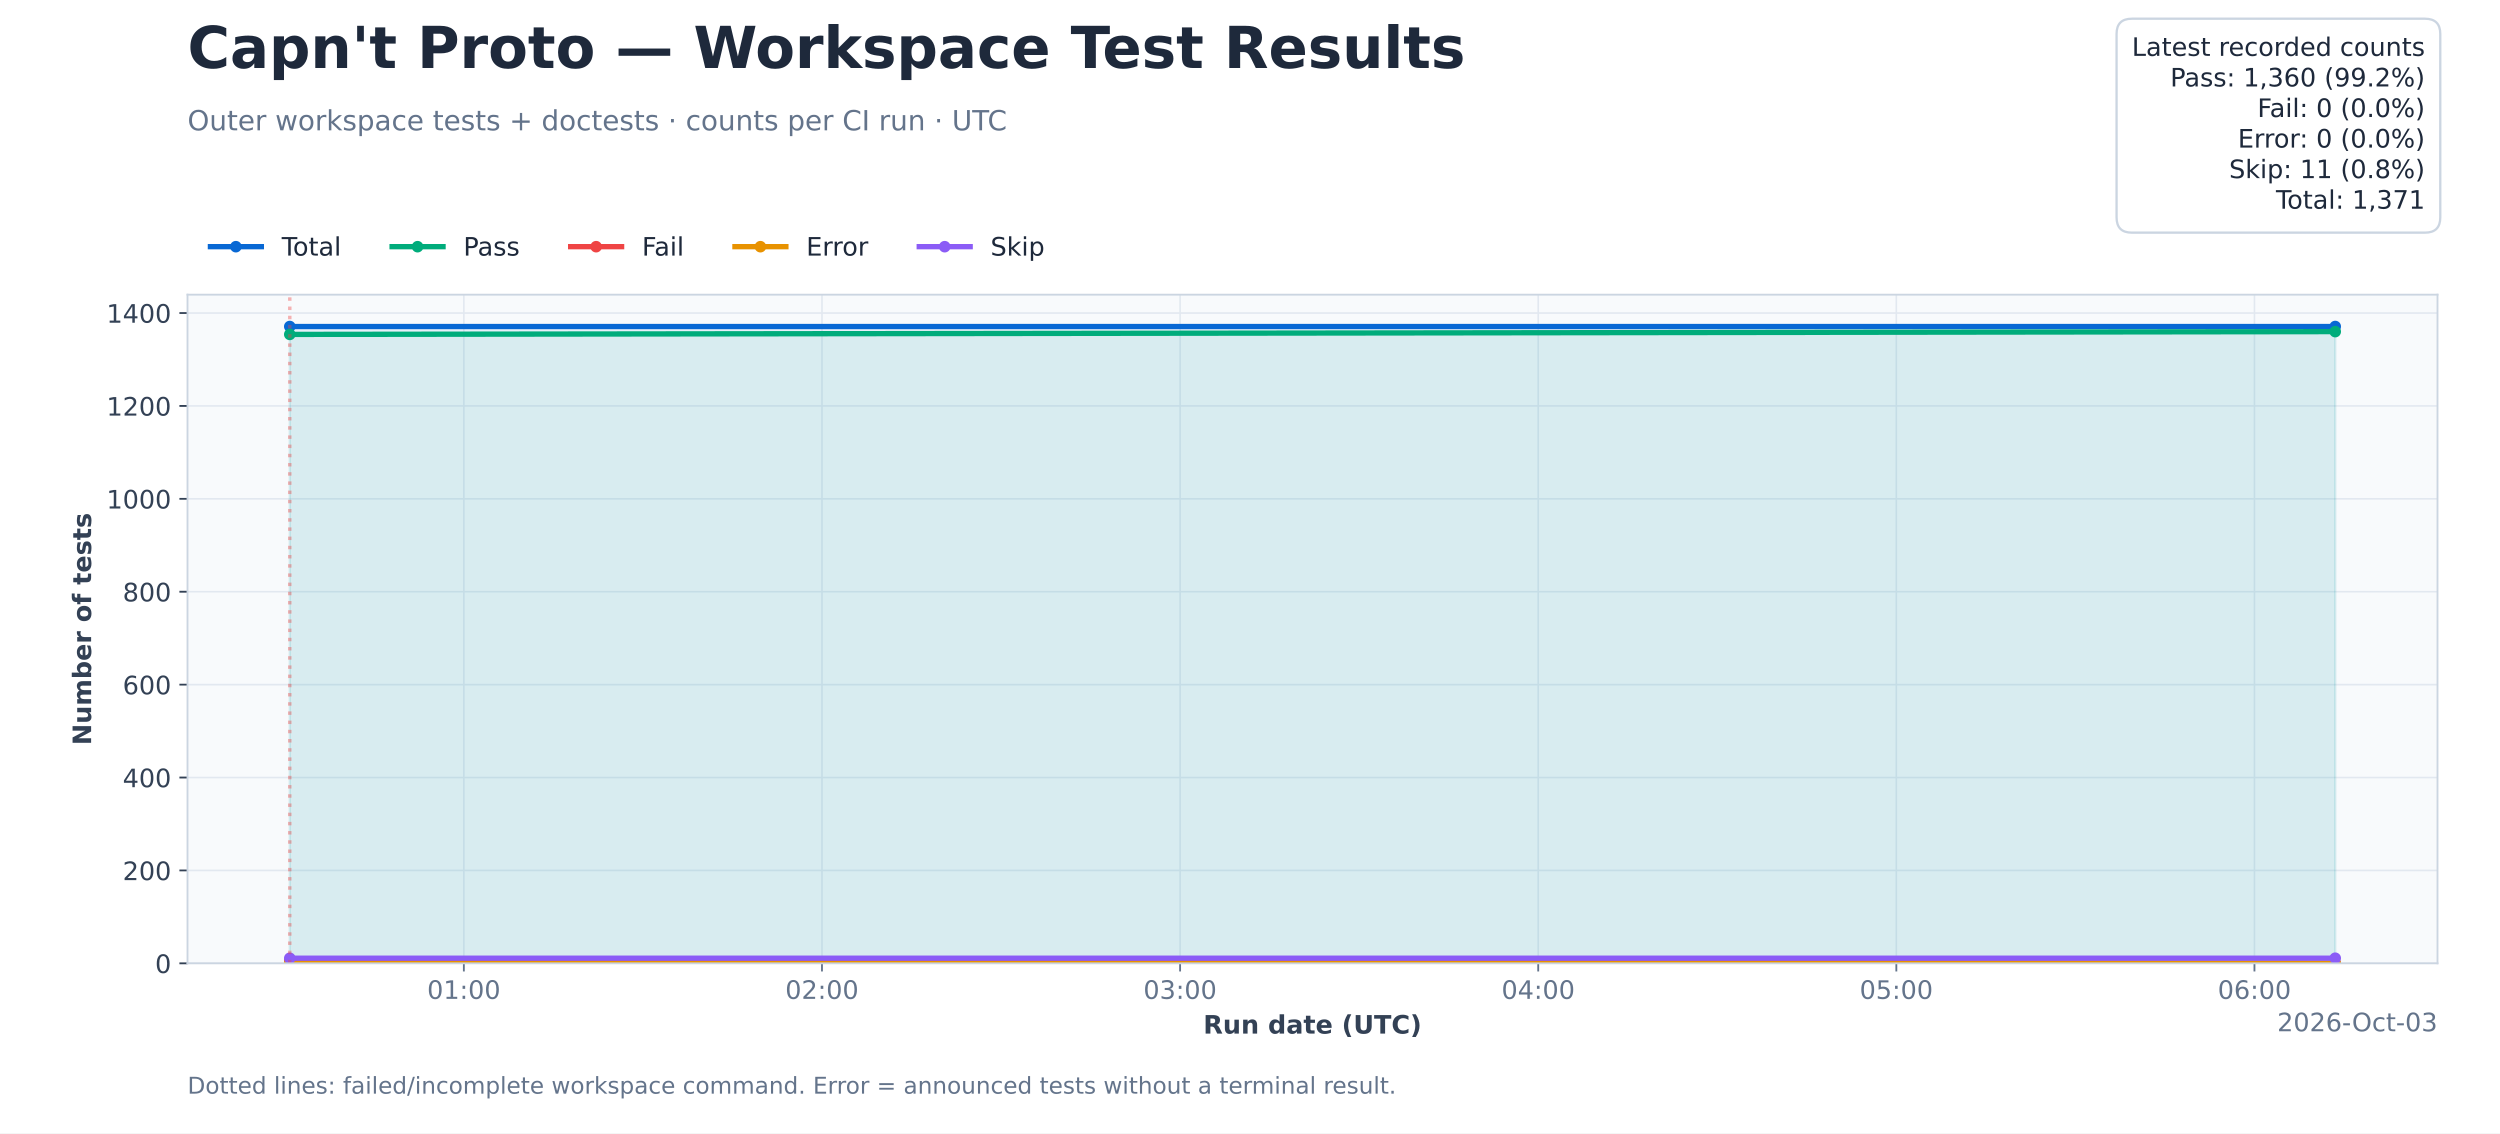
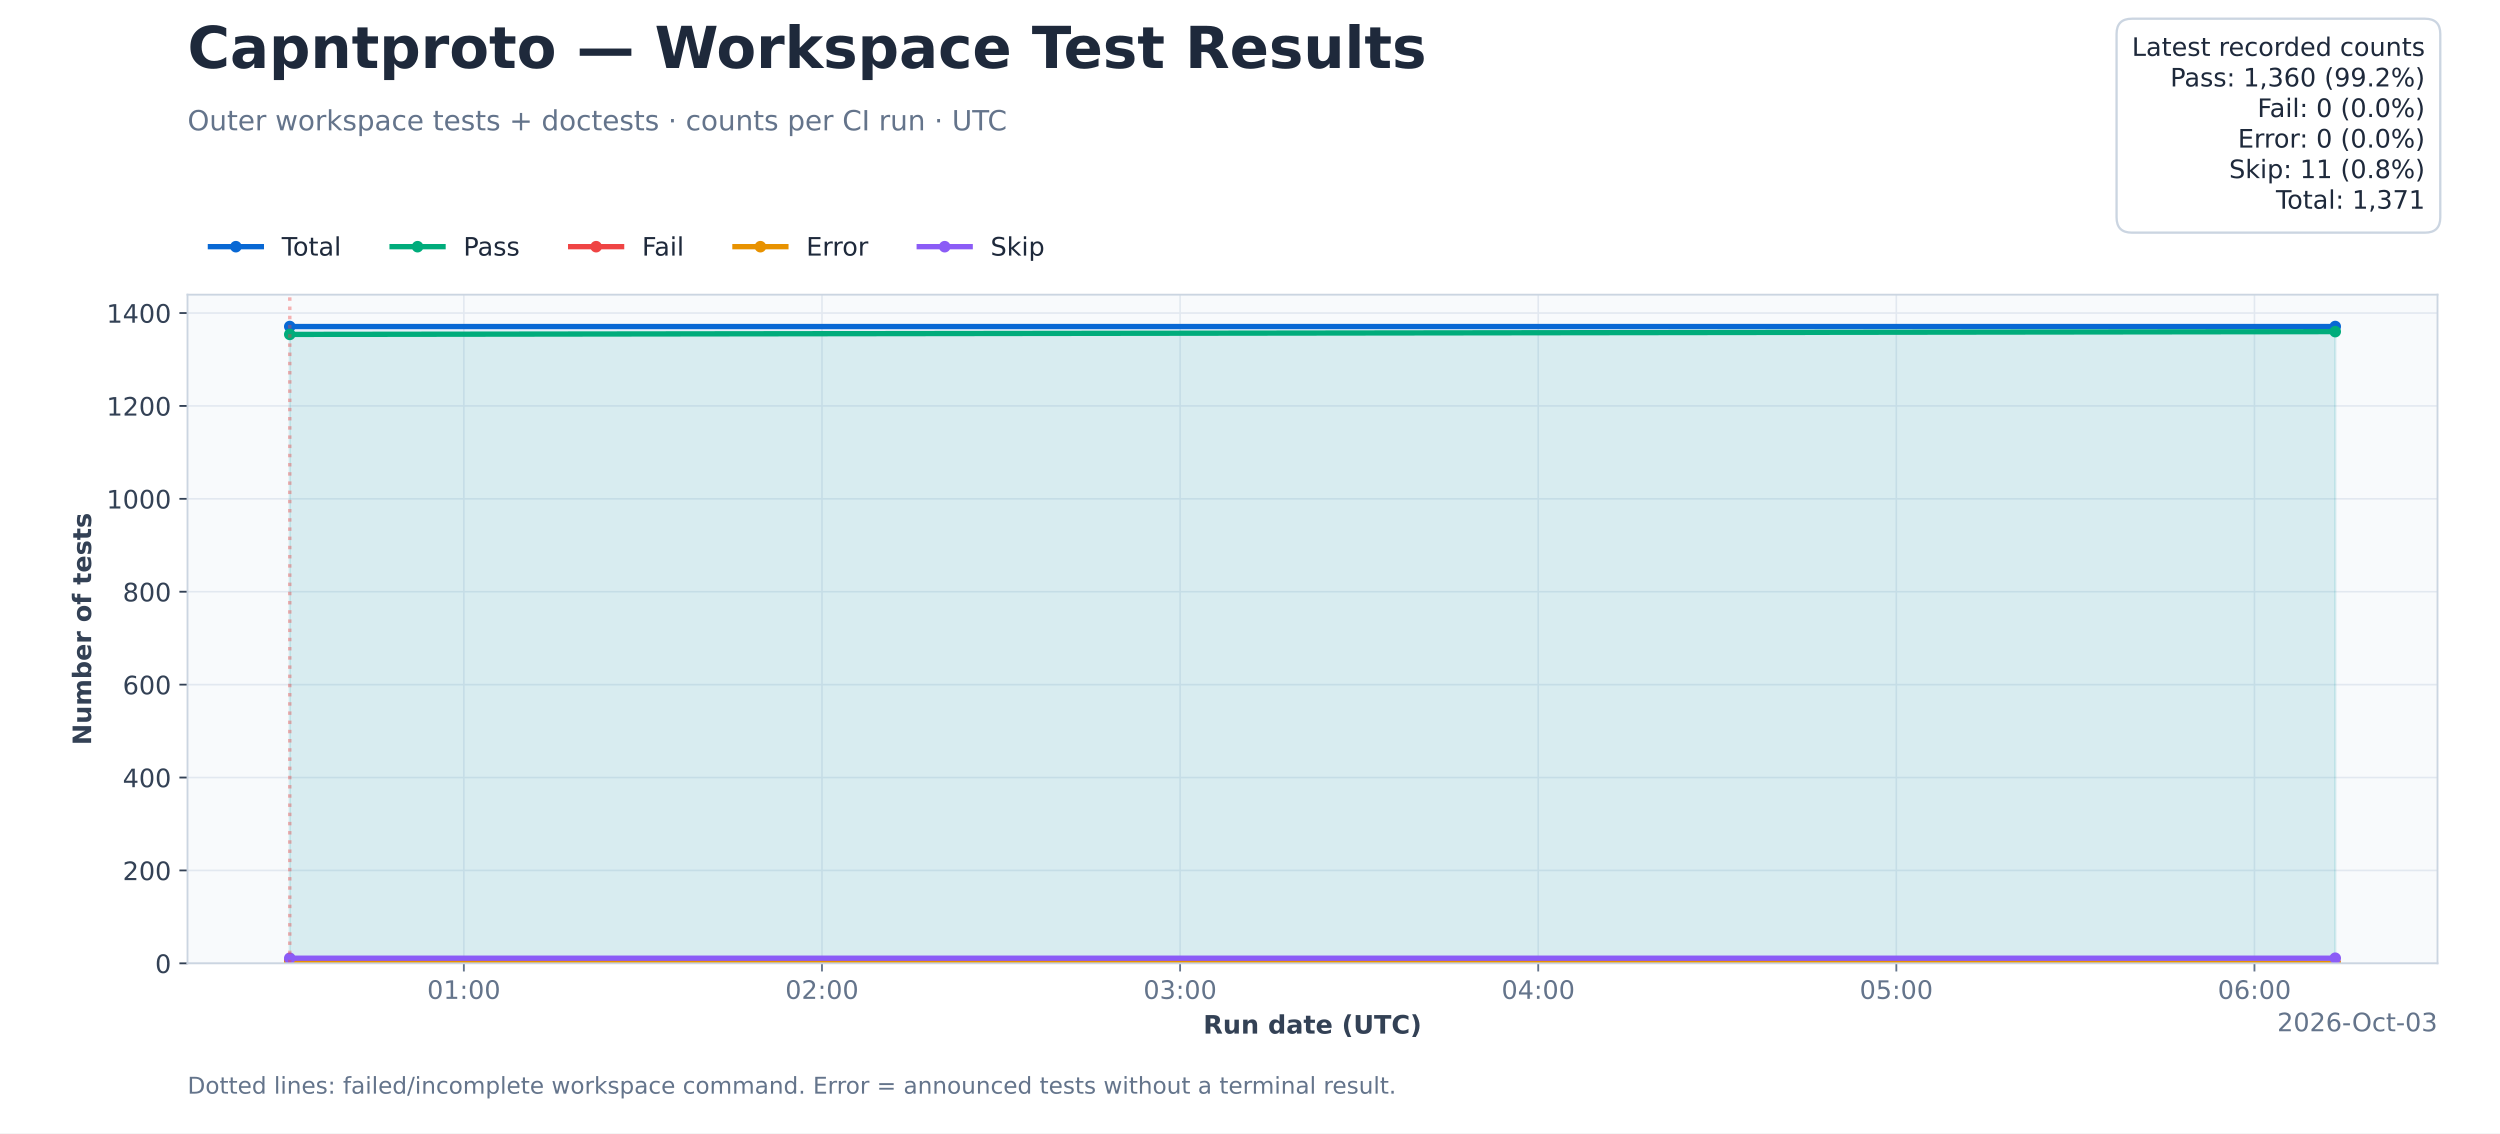
<svg xmlns="http://www.w3.org/2000/svg" xmlns:xlink="http://www.w3.org/1999/xlink" width="1080pt" height="489.6pt" viewBox="0 0 1080 489.6" version="1.1">
  <defs>
    <style type="text/css">*{stroke-linejoin: round; stroke-linecap: butt}</style>
  </defs>
  <g id="figure_1">
    <g id="patch_1">
      <path d="M 0 489.6  L 1080 489.6  L 1080 0  L 0 0  z " style="fill: #ffffff" />
    </g>
    <g id="axes_1">
      <g id="patch_2">
        <path d="M 81 416.16  L 1053 416.16  L 1053 127.296  L 81 127.296  z " style="fill: #f8fafc" />
      </g>
      <g id="matplotlib.axis_1">
        <g id="xtick_1">
          <g id="line2d_1">
            <path d="M 200.387 416.16  L 200.387 127.296  " clip-path="url(#p206239bbfb)" style="fill: none; stroke: #e2e8f0; stroke-width: 0.7; stroke-linecap: square" />
          </g>
          <g id="line2d_2">
            <defs>
              <path id="md0d3c5b989" d="M 0 0  L 0 3.5  " style="stroke: #64748b; stroke-width: 0.8" />
            </defs>
            <g>
              <use xlink:href="#md0d3c5b989" x="200.387" y="416.16" style="fill: #64748b; stroke: #64748b; stroke-width: 0.8" />
            </g>
          </g>
          <g id="text_1">
            <text style="font-size: 11px; font-family: 'DejaVu Sans'; text-anchor: middle; fill: #64748b" x="200.387" y="431.517" transform="rotate(-0 200.3867 431.5174)">01:00</text>
          </g>
        </g>
        <g id="xtick_2">
          <g id="line2d_3">
            <path d="M 355.094 416.16  L 355.094 127.296  " clip-path="url(#p206239bbfb)" style="fill: none; stroke: #e2e8f0; stroke-width: 0.7; stroke-linecap: square" />
          </g>
          <g id="line2d_4">
            <g>
              <use xlink:href="#md0d3c5b989" x="355.094" y="416.16" style="fill: #64748b; stroke: #64748b; stroke-width: 0.8" />
            </g>
          </g>
          <g id="text_2">
            <text style="font-size: 11px; font-family: 'DejaVu Sans'; text-anchor: middle; fill: #64748b" x="355.094" y="431.517" transform="rotate(-0 355.094 431.5174)">02:00</text>
          </g>
        </g>
        <g id="xtick_3">
          <g id="line2d_5">
            <path d="M 509.801 416.16  L 509.801 127.296  " clip-path="url(#p206239bbfb)" style="fill: none; stroke: #e2e8f0; stroke-width: 0.7; stroke-linecap: square" />
          </g>
          <g id="line2d_6">
            <g>
              <use xlink:href="#md0d3c5b989" x="509.801" y="416.16" style="fill: #64748b; stroke: #64748b; stroke-width: 0.8" />
            </g>
          </g>
          <g id="text_3">
            <text style="font-size: 11px; font-family: 'DejaVu Sans'; text-anchor: middle; fill: #64748b" x="509.801" y="431.517" transform="rotate(-0 509.8013 431.5174)">03:00</text>
          </g>
        </g>
        <g id="xtick_4">
          <g id="line2d_7">
            <path d="M 664.509 416.16  L 664.509 127.296  " clip-path="url(#p206239bbfb)" style="fill: none; stroke: #e2e8f0; stroke-width: 0.7; stroke-linecap: square" />
          </g>
          <g id="line2d_8">
            <g>
              <use xlink:href="#md0d3c5b989" x="664.509" y="416.16" style="fill: #64748b; stroke: #64748b; stroke-width: 0.8" />
            </g>
          </g>
          <g id="text_4">
            <text style="font-size: 11px; font-family: 'DejaVu Sans'; text-anchor: middle; fill: #64748b" x="664.509" y="431.517" transform="rotate(-0 664.5086 431.5174)">04:00</text>
          </g>
        </g>
        <g id="xtick_5">
          <g id="line2d_9">
            <path d="M 819.216 416.16  L 819.216 127.296  " clip-path="url(#p206239bbfb)" style="fill: none; stroke: #e2e8f0; stroke-width: 0.7; stroke-linecap: square" />
          </g>
          <g id="line2d_10">
            <g>
              <use xlink:href="#md0d3c5b989" x="819.216" y="416.16" style="fill: #64748b; stroke: #64748b; stroke-width: 0.8" />
            </g>
          </g>
          <g id="text_5">
            <text style="font-size: 11px; font-family: 'DejaVu Sans'; text-anchor: middle; fill: #64748b" x="819.216" y="431.517" transform="rotate(-0 819.2158 431.5174)">05:00</text>
          </g>
        </g>
        <g id="xtick_6">
          <g id="line2d_11">
            <path d="M 973.923 416.16  L 973.923 127.296  " clip-path="url(#p206239bbfb)" style="fill: none; stroke: #e2e8f0; stroke-width: 0.7; stroke-linecap: square" />
          </g>
          <g id="line2d_12">
            <g>
              <use xlink:href="#md0d3c5b989" x="973.923" y="416.16" style="fill: #64748b; stroke: #64748b; stroke-width: 0.8" />
            </g>
          </g>
          <g id="text_6">
            <text style="font-size: 11px; font-family: 'DejaVu Sans'; text-anchor: middle; fill: #64748b" x="973.923" y="431.517" transform="rotate(-0 973.9231 431.5174)">06:00</text>
          </g>
        </g>
        <g id="text_7">
          <text style="font-weight: 700; font-size: 11px; font-family: 'DejaVu Sans'; text-anchor: middle; fill: #334155" x="567" y="446.518" transform="rotate(-0 567 446.5183)">Run date (UTC)</text>
        </g>
        <g id="text_8">
          <text style="font-size: 11px; font-family: 'DejaVu Sans'; text-anchor: end; fill: #64748b" x="1053" y="445.517" transform="rotate(-0 1053 445.5174)">2026-Oct-03</text>
        </g>
      </g>
      <g id="matplotlib.axis_2">
        <g id="ytick_1">
          <g id="line2d_13">
            <path d="M 81 416.16  L 1053 416.16  " clip-path="url(#p206239bbfb)" style="fill: none; stroke: #e2e8f0; stroke-width: 0.7; stroke-linecap: square" />
          </g>
          <g id="line2d_14">
            <defs>
              <path id="m27e6ce2fef" d="M 0 0  L -3.5 0  " style="stroke: #334155; stroke-width: 0.8" />
            </defs>
            <g>
              <use xlink:href="#m27e6ce2fef" x="81" y="416.16" style="fill: #334155; stroke: #334155; stroke-width: 0.8" />
            </g>
          </g>
          <g id="text_9">
            <text style="font-size: 11px; font-family: 'DejaVu Sans'; text-anchor: end; fill: #334155" x="74" y="420.339" transform="rotate(-0 74 420.3387)">0</text>
          </g>
        </g>
        <g id="ytick_2">
          <g id="line2d_15">
            <path d="M 81 376.027  L 1053 376.027  " clip-path="url(#p206239bbfb)" style="fill: none; stroke: #e2e8f0; stroke-width: 0.7; stroke-linecap: square" />
          </g>
          <g id="line2d_16">
            <g>
              <use xlink:href="#m27e6ce2fef" x="81" y="376.027" style="fill: #334155; stroke: #334155; stroke-width: 0.8" />
            </g>
          </g>
          <g id="text_10">
            <text style="font-size: 11px; font-family: 'DejaVu Sans'; text-anchor: end; fill: #334155" x="74" y="380.206" transform="rotate(-0 74 380.2062)">200</text>
          </g>
        </g>
        <g id="ytick_3">
          <g id="line2d_17">
            <path d="M 81 335.895  L 1053 335.895  " clip-path="url(#p206239bbfb)" style="fill: none; stroke: #e2e8f0; stroke-width: 0.7; stroke-linecap: square" />
          </g>
          <g id="line2d_18">
            <g>
              <use xlink:href="#m27e6ce2fef" x="81" y="335.895" style="fill: #334155; stroke: #334155; stroke-width: 0.8" />
            </g>
          </g>
          <g id="text_11">
            <text style="font-size: 11px; font-family: 'DejaVu Sans'; text-anchor: end; fill: #334155" x="74" y="340.074" transform="rotate(-0 74 340.0736)">400</text>
          </g>
        </g>
        <g id="ytick_4">
          <g id="line2d_19">
            <path d="M 81 295.762  L 1053 295.762  " clip-path="url(#p206239bbfb)" style="fill: none; stroke: #e2e8f0; stroke-width: 0.7; stroke-linecap: square" />
          </g>
          <g id="line2d_20">
            <g>
              <use xlink:href="#m27e6ce2fef" x="81" y="295.762" style="fill: #334155; stroke: #334155; stroke-width: 0.8" />
            </g>
          </g>
          <g id="text_12">
            <text style="font-size: 11px; font-family: 'DejaVu Sans'; text-anchor: end; fill: #334155" x="74" y="299.941" transform="rotate(-0 74 299.9411)">600</text>
          </g>
        </g>
        <g id="ytick_5">
          <g id="line2d_21">
            <path d="M 81 255.63  L 1053 255.63  " clip-path="url(#p206239bbfb)" style="fill: none; stroke: #e2e8f0; stroke-width: 0.7; stroke-linecap: square" />
          </g>
          <g id="line2d_22">
            <g>
              <use xlink:href="#m27e6ce2fef" x="81" y="255.63" style="fill: #334155; stroke: #334155; stroke-width: 0.8" />
            </g>
          </g>
          <g id="text_13">
            <text style="font-size: 11px; font-family: 'DejaVu Sans'; text-anchor: end; fill: #334155" x="74" y="259.809" transform="rotate(-0 74 259.8085)">800</text>
          </g>
        </g>
        <g id="ytick_6">
          <g id="line2d_23">
            <path d="M 81 215.497  L 1053 215.497  " clip-path="url(#p206239bbfb)" style="fill: none; stroke: #e2e8f0; stroke-width: 0.7; stroke-linecap: square" />
          </g>
          <g id="line2d_24">
            <g>
              <use xlink:href="#m27e6ce2fef" x="81" y="215.497" style="fill: #334155; stroke: #334155; stroke-width: 0.8" />
            </g>
          </g>
          <g id="text_14">
            <text style="font-size: 11px; font-family: 'DejaVu Sans'; text-anchor: end; fill: #334155" x="74" y="219.676" transform="rotate(-0 74 219.676)">1000</text>
          </g>
        </g>
        <g id="ytick_7">
          <g id="line2d_25">
            <path d="M 81 175.365  L 1053 175.365  " clip-path="url(#p206239bbfb)" style="fill: none; stroke: #e2e8f0; stroke-width: 0.7; stroke-linecap: square" />
          </g>
          <g id="line2d_26">
            <g>
              <use xlink:href="#m27e6ce2fef" x="81" y="175.365" style="fill: #334155; stroke: #334155; stroke-width: 0.8" />
            </g>
          </g>
          <g id="text_15">
            <text style="font-size: 11px; font-family: 'DejaVu Sans'; text-anchor: end; fill: #334155" x="74" y="179.543" transform="rotate(-0 74 179.5435)">1200</text>
          </g>
        </g>
        <g id="ytick_8">
          <g id="line2d_27">
            <path d="M 81 135.232  L 1053 135.232  " clip-path="url(#p206239bbfb)" style="fill: none; stroke: #e2e8f0; stroke-width: 0.7; stroke-linecap: square" />
          </g>
          <g id="line2d_28">
            <g>
              <use xlink:href="#m27e6ce2fef" x="81" y="135.232" style="fill: #334155; stroke: #334155; stroke-width: 0.8" />
            </g>
          </g>
          <g id="text_16">
            <text style="font-size: 11px; font-family: 'DejaVu Sans'; text-anchor: end; fill: #334155" x="74" y="139.411" transform="rotate(-0 74 139.4109)">1400</text>
          </g>
        </g>
        <g id="text_17">
          <text style="font-weight: 700; font-size: 11px; font-family: 'DejaVu Sans'; text-anchor: middle; fill: #334155" x="39.362" y="271.728" transform="rotate(-90 39.36242 271.728)">Number of tests</text>
        </g>
      </g>
      <g id="FillBetweenPolyCollection_1">
        <defs>
          <path id="m7c9ab9173d" d="M 125.182 -73.44  L 125.182 -348.549  L 1008.818 -348.549  L 1008.818 -73.44  L 1008.818 -73.44  L 125.182 -73.44  z " style="stroke: #0868d4; stroke-opacity: 0.07" />
        </defs>
        <g clip-path="url(#p206239bbfb)">
          <use xlink:href="#m7c9ab9173d" x="0" y="489.6" style="fill: #0868d4; fill-opacity: 0.07; stroke: #0868d4; stroke-opacity: 0.07" />
        </g>
      </g>
      <g id="FillBetweenPolyCollection_2">
        <defs>
          <path id="m46b2f4010c" d="M 125.182 -73.44  L 125.182 -345.137  L 1008.818 -346.341  L 1008.818 -73.44  L 1008.818 -73.44  L 125.182 -73.44  z " style="stroke: #00ac7b; stroke-opacity: 0.07" />
        </defs>
        <g clip-path="url(#p206239bbfb)">
          <use xlink:href="#m46b2f4010c" x="0" y="489.6" style="fill: #00ac7b; fill-opacity: 0.07; stroke: #00ac7b; stroke-opacity: 0.07" />
        </g>
      </g>
      <g id="FillBetweenPolyCollection_3">
        <defs>
          <path id="m9c7ef46f6d" d="M 125.182 -73.44  L 125.182 -74.644  L 1008.818 -73.44  L 1008.818 -73.44  L 1008.818 -73.44  L 125.182 -73.44  z " style="stroke: #ef4444; stroke-opacity: 0.07" />
        </defs>
        <g clip-path="url(#p206239bbfb)">
          <use xlink:href="#m9c7ef46f6d" x="0" y="489.6" style="fill: #ef4444; fill-opacity: 0.07; stroke: #ef4444; stroke-opacity: 0.07" />
        </g>
      </g>
      <g id="FillBetweenPolyCollection_4">
        <defs>
          <path id="mc3bcfaa2da" d="M 125.182 -73.44  L 125.182 -73.44  L 1008.818 -73.44  L 1008.818 -73.44  L 1008.818 -73.44  L 125.182 -73.44  z " style="stroke: #e89200; stroke-opacity: 0.07" />
        </defs>
        <g clip-path="url(#p206239bbfb)">
          <use xlink:href="#mc3bcfaa2da" x="0" y="489.6" style="fill: #e89200; fill-opacity: 0.07; stroke: #e89200; stroke-opacity: 0.07" />
        </g>
      </g>
      <g id="FillBetweenPolyCollection_5">
        <defs>
          <path id="m4413e19d84" d="M 125.182 -73.44  L 125.182 -75.647  L 1008.818 -75.647  L 1008.818 -73.44  L 1008.818 -73.44  L 125.182 -73.44  z " style="stroke: #8b5cf6; stroke-opacity: 0.07" />
        </defs>
        <g clip-path="url(#p206239bbfb)">
          <use xlink:href="#m4413e19d84" x="0" y="489.6" style="fill: #8b5cf6; fill-opacity: 0.07; stroke: #8b5cf6; stroke-opacity: 0.07" />
        </g>
      </g>
      <g id="line2d_29">
        <path d="M 125.182 141.051  L 1008.818 141.051  " clip-path="url(#p206239bbfb)" style="fill: none; stroke: #0868d4; stroke-width: 2.3; stroke-linecap: square" />
        <defs>
          <path id="m8b5f32f309" d="M 0 2  C 0.53 2 1.039 1.789 1.414 1.414  C 1.789 1.039 2 0.53 2 0  C 2 -0.53 1.789 -1.039 1.414 -1.414  C 1.039 -1.789 0.53 -2 0 -2  C -0.53 -2 -1.039 -1.789 -1.414 -1.414  C -1.789 -1.039 -2 -0.53 -2 0  C -2 0.53 -1.789 1.039 -1.414 1.414  C -1.039 1.789 -0.53 2 0 2  z " style="stroke: #0868d4" />
        </defs>
        <g clip-path="url(#p206239bbfb)">
          <use xlink:href="#m8b5f32f309" x="125.182" y="141.051" style="fill: #0868d4; stroke: #0868d4" />
          <use xlink:href="#m8b5f32f309" x="1008.818" y="141.051" style="fill: #0868d4; stroke: #0868d4" />
        </g>
      </g>
      <g id="line2d_30">
        <path d="M 125.182 144.463  L 1008.818 143.259  " clip-path="url(#p206239bbfb)" style="fill: none; stroke: #00ac7b; stroke-width: 2.3; stroke-linecap: square" />
        <defs>
          <path id="m2eafe451bd" d="M 0 2  C 0.53 2 1.039 1.789 1.414 1.414  C 1.789 1.039 2 0.53 2 0  C 2 -0.53 1.789 -1.039 1.414 -1.414  C 1.039 -1.789 0.53 -2 0 -2  C -0.53 -2 -1.039 -1.789 -1.414 -1.414  C -1.789 -1.039 -2 -0.53 -2 0  C -2 0.53 -1.789 1.039 -1.414 1.414  C -1.039 1.789 -0.53 2 0 2  z " style="stroke: #00ac7b" />
        </defs>
        <g clip-path="url(#p206239bbfb)">
          <use xlink:href="#m2eafe451bd" x="125.182" y="144.463" style="fill: #00ac7b; stroke: #00ac7b" />
          <use xlink:href="#m2eafe451bd" x="1008.818" y="143.259" style="fill: #00ac7b; stroke: #00ac7b" />
        </g>
      </g>
      <g id="line2d_31">
        <path d="M 125.182 414.956  L 1008.818 416.16  " clip-path="url(#p206239bbfb)" style="fill: none; stroke: #ef4444; stroke-width: 2.3; stroke-linecap: square" />
        <defs>
          <path id="m728b91193a" d="M 0 2  C 0.53 2 1.039 1.789 1.414 1.414  C 1.789 1.039 2 0.53 2 0  C 2 -0.53 1.789 -1.039 1.414 -1.414  C 1.039 -1.789 0.53 -2 0 -2  C -0.53 -2 -1.039 -1.789 -1.414 -1.414  C -1.789 -1.039 -2 -0.53 -2 0  C -2 0.53 -1.789 1.039 -1.414 1.414  C -1.039 1.789 -0.53 2 0 2  z " style="stroke: #ef4444" />
        </defs>
        <g clip-path="url(#p206239bbfb)">
          <use xlink:href="#m728b91193a" x="125.182" y="414.956" style="fill: #ef4444; stroke: #ef4444" />
          <use xlink:href="#m728b91193a" x="1008.818" y="416.16" style="fill: #ef4444; stroke: #ef4444" />
        </g>
      </g>
      <g id="line2d_32">
        <path d="M 125.182 416.16  L 1008.818 416.16  " clip-path="url(#p206239bbfb)" style="fill: none; stroke: #e89200; stroke-width: 2.3; stroke-linecap: square" />
        <defs>
          <path id="m0fdd77d4a7" d="M 0 2  C 0.53 2 1.039 1.789 1.414 1.414  C 1.789 1.039 2 0.53 2 0  C 2 -0.53 1.789 -1.039 1.414 -1.414  C 1.039 -1.789 0.53 -2 0 -2  C -0.53 -2 -1.039 -1.789 -1.414 -1.414  C -1.789 -1.039 -2 -0.53 -2 0  C -2 0.53 -1.789 1.039 -1.414 1.414  C -1.039 1.789 -0.53 2 0 2  z " style="stroke: #e89200" />
        </defs>
        <g clip-path="url(#p206239bbfb)">
          <use xlink:href="#m0fdd77d4a7" x="125.182" y="416.16" style="fill: #e89200; stroke: #e89200" />
          <use xlink:href="#m0fdd77d4a7" x="1008.818" y="416.16" style="fill: #e89200; stroke: #e89200" />
        </g>
      </g>
      <g id="line2d_33">
        <path d="M 125.182 413.953  L 1008.818 413.953  " clip-path="url(#p206239bbfb)" style="fill: none; stroke: #8b5cf6; stroke-width: 2.3; stroke-linecap: square" />
        <defs>
          <path id="m815d9a53f7" d="M 0 2  C 0.53 2 1.039 1.789 1.414 1.414  C 1.789 1.039 2 0.53 2 0  C 2 -0.53 1.789 -1.039 1.414 -1.414  C 1.039 -1.789 0.53 -2 0 -2  C -0.53 -2 -1.039 -1.789 -1.414 -1.414  C -1.789 -1.039 -2 -0.53 -2 0  C -2 0.53 -1.789 1.039 -1.414 1.414  C -1.039 1.789 -0.53 2 0 2  z " style="stroke: #8b5cf6" />
        </defs>
        <g clip-path="url(#p206239bbfb)">
          <use xlink:href="#m815d9a53f7" x="125.182" y="413.953" style="fill: #8b5cf6; stroke: #8b5cf6" />
          <use xlink:href="#m815d9a53f7" x="1008.818" y="413.953" style="fill: #8b5cf6; stroke: #8b5cf6" />
        </g>
      </g>
      <g id="line2d_34">
        <path d="M 125.182 416.16  L 125.182 127.296  " clip-path="url(#p206239bbfb)" style="fill: none; stroke-dasharray: 1.5,2.475; stroke-dashoffset: 0; stroke: #ef4444; stroke-opacity: 0.4; stroke-width: 1.5" />
      </g>
      <g id="patch_3">
        <path d="M 81 416.16  L 81 127.296  " style="fill: none; stroke: #cbd5e1; stroke-width: 0.8; stroke-linejoin: miter; stroke-linecap: square" />
      </g>
      <g id="patch_4">
        <path d="M 1053 416.16  L 1053 127.296  " style="fill: none; stroke: #cbd5e1; stroke-width: 0.8; stroke-linejoin: miter; stroke-linecap: square" />
      </g>
      <g id="patch_5">
        <path d="M 81 416.16  L 1053 416.16  " style="fill: none; stroke: #cbd5e1; stroke-width: 0.8; stroke-linejoin: miter; stroke-linecap: square" />
      </g>
      <g id="patch_6">
        <path d="M 81 127.296  L 1053 127.296  " style="fill: none; stroke: #cbd5e1; stroke-width: 0.8; stroke-linejoin: miter; stroke-linecap: square" />
      </g>
      <g id="legend_1">
        <g id="line2d_35">
          <path d="M 90.9 106.57  L 101.9 106.57  L 112.9 106.57  " style="fill: none; stroke: #0868d4; stroke-width: 2.3; stroke-linecap: square" />
          <g>
            <use xlink:href="#m8b5f32f309" x="101.9" y="106.57" style="fill: #0868d4; stroke: #0868d4" />
          </g>
        </g>
        <g id="text_18">
          <text style="font-size: 11px; font-family: 'DejaVu Sans'; text-anchor: start; fill: #1e293b" x="121.7" y="110.42" transform="rotate(-0 121.7 110.4205)">Total</text>
        </g>
        <g id="line2d_36">
          <path d="M 169.39 106.57  L 180.39 106.57  L 191.39 106.57  " style="fill: none; stroke: #00ac7b; stroke-width: 2.3; stroke-linecap: square" />
          <g>
            <use xlink:href="#m2eafe451bd" x="180.39" y="106.57" style="fill: #00ac7b; stroke: #00ac7b" />
          </g>
        </g>
        <g id="text_19">
          <text style="font-size: 11px; font-family: 'DejaVu Sans'; text-anchor: start; fill: #1e293b" x="200.19" y="110.42" transform="rotate(-0 200.1902 110.4205)">Pass</text>
        </g>
        <g id="line2d_37">
          <path d="M 246.531 106.57  L 257.531 106.57  L 268.531 106.57  " style="fill: none; stroke: #ef4444; stroke-width: 2.3; stroke-linecap: square" />
          <g>
            <use xlink:href="#m728b91193a" x="257.531" y="106.57" style="fill: #ef4444; stroke: #ef4444" />
          </g>
        </g>
        <g id="text_20">
          <text style="font-size: 11px; font-family: 'DejaVu Sans'; text-anchor: start; fill: #1e293b" x="277.331" y="110.42" transform="rotate(-0 277.3311 110.4205)">Fail</text>
        </g>
        <g id="line2d_38">
          <path d="M 317.502 106.57  L 328.502 106.57  L 339.502 106.57  " style="fill: none; stroke: #e89200; stroke-width: 2.3; stroke-linecap: square" />
          <g>
            <use xlink:href="#m0fdd77d4a7" x="328.502" y="106.57" style="fill: #e89200; stroke: #e89200" />
          </g>
        </g>
        <g id="text_21">
          <text style="font-size: 11px; font-family: 'DejaVu Sans'; text-anchor: start; fill: #1e293b" x="348.302" y="110.42" transform="rotate(-0 348.3017 110.4205)">Error</text>
        </g>
        <g id="line2d_39">
          <path d="M 397.114 106.57  L 408.114 106.57  L 419.114 106.57  " style="fill: none; stroke: #8b5cf6; stroke-width: 2.3; stroke-linecap: square" />
          <g>
            <use xlink:href="#m815d9a53f7" x="408.114" y="106.57" style="fill: #8b5cf6; stroke: #8b5cf6" />
          </g>
        </g>
        <g id="text_22">
          <text style="font-size: 11px; font-family: 'DejaVu Sans'; text-anchor: start; fill: #1e293b" x="427.914" y="110.42" transform="rotate(-0 427.9142 110.4205)">Skip</text>
        </g>
      </g>
    </g>
    <g id="text_23">
-       <text style="font-weight: 700; font-size: 25px; font-family: 'DejaVu Sans'; text-anchor: start; fill: #1e293b" x="81" y="29.376" transform="rotate(-0 81 29.376)">Capn't Proto — Workspace Test Results</text>
+       <text style="font-weight: 700; font-size: 25px; font-family: 'DejaVu Sans'; text-anchor: start; fill: #1e293b" x="81" y="29.376" transform="rotate(-0 81 29.376)">Capntproto — Workspace Test Results</text>
    </g>
    <g id="text_24">
      <text style="font-size: 12px; font-family: 'DejaVu Sans'; text-anchor: start; fill: #64748b" x="81" y="56.304" transform="rotate(-0 81 56.304)">Outer workspace tests + doctests · counts per CI run · UTC</text>
    </g>
    <g id="text_25">
      <g id="patch_7">
        <path d="M 920.959 100.504  L 1047.6 100.504  Q 1054.2 100.504 1054.2 93.904  L 1054.2 14.688  Q 1054.2 8.088 1047.6 8.088  L 920.959 8.088  Q 914.359 8.088 914.359 14.688  L 914.359 93.904  Q 914.359 100.504 920.959 100.504  z " style="fill: #ffffff; stroke: #cbd5e1; stroke-linejoin: miter" />
      </g>
      <text style="font-size: 11px; font-family: 'DejaVu Sans'; fill: #1e293b" transform="translate(920.9591 24.14736)">Latest recorded counts</text>
      <text style="font-size: 11px; font-family: 'DejaVu Sans'; fill: #1e293b" transform="translate(937.5433 37.3495)">Pass: 1,360 (99.2%)</text>
      <text style="font-size: 11px; font-family: 'DejaVu Sans'; fill: #1e293b" transform="translate(975.2045 50.55251)">Fail: 0 (0.0%)</text>
      <text style="font-size: 11px; font-family: 'DejaVu Sans'; fill: #1e293b" transform="translate(966.7552 63.75466)">Error: 0 (0.0%)</text>
      <text style="font-size: 11px; font-family: 'DejaVu Sans'; fill: #1e293b" transform="translate(962.9842 76.95767)">Skip: 11 (0.8%)</text>
      <text style="font-size: 11px; font-family: 'DejaVu Sans'; fill: #1e293b" transform="translate(983.2173 90.16068)">Total: 1,371</text>
    </g>
    <g id="text_26">
      <text style="font-size: 10px; font-family: 'DejaVu Sans'; text-anchor: start; fill: #64748b" x="81" y="472.464" transform="rotate(-0 81 472.464)">Dotted lines: failed/incomplete workspace command. Error = announced tests without a terminal result.</text>
    </g>
  </g>
  <defs>
    <clipPath id="p206239bbfb">
      <rect x="81" y="127.296" width="972" height="288.864" />
    </clipPath>
  </defs>
</svg>
